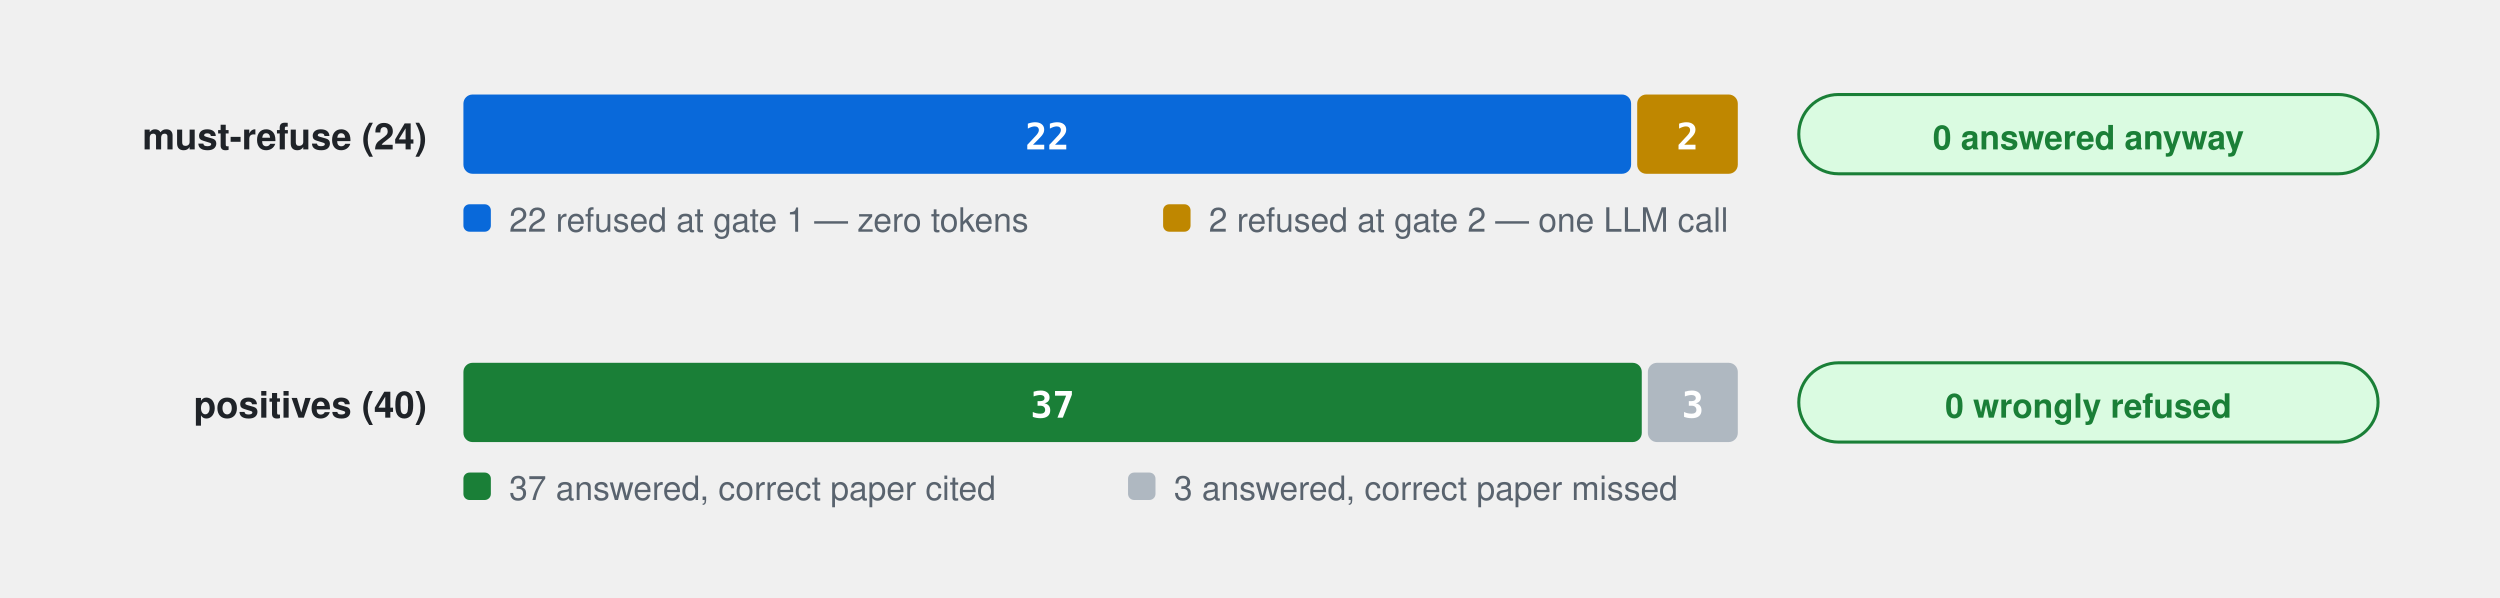
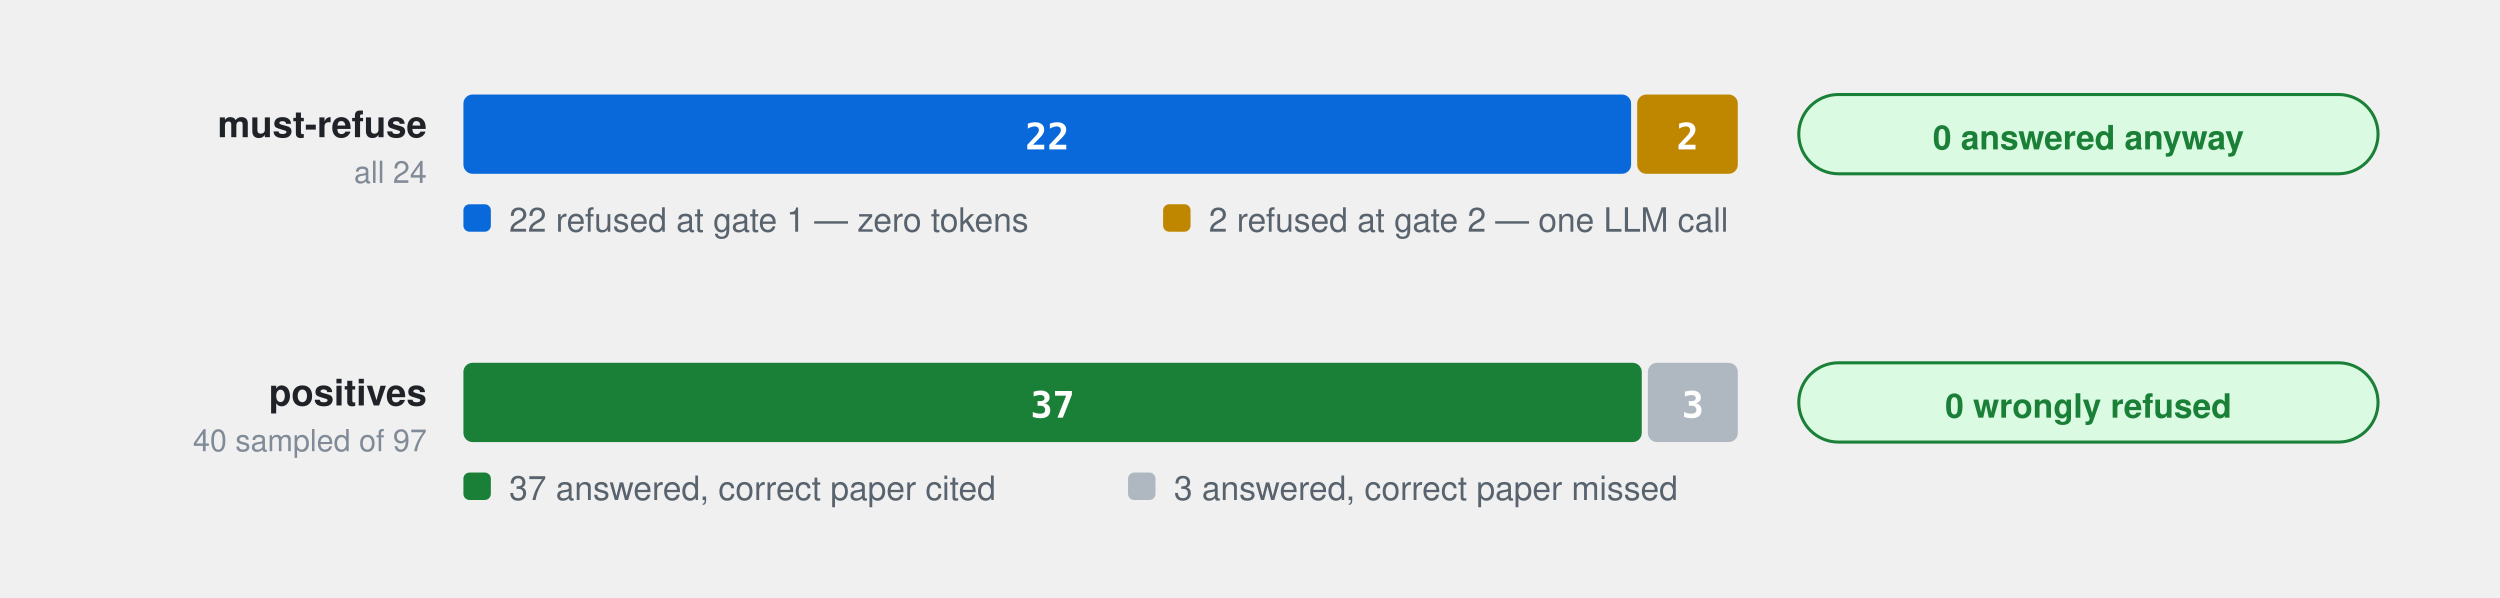
<svg xmlns="http://www.w3.org/2000/svg" width="820" height="196" viewBox="0 0 820 196" font-family="ui-sans-serif,-apple-system,BlinkMacSystemFont,'Segoe UI',Helvetica,Arial,sans-serif">
-   <text x="140" y="49" fill="#1f2328" font-size="12" font-weight="600" text-anchor="end">must-refuse  (24)</text>
+   <text x="140" y="45" fill="#1f2328" font-size="12" font-weight="600" text-anchor="end">must-refuse</text>
+   <text x="140" y="60" fill="#818b98" font-size="10" font-weight="400" text-anchor="end">all 24</text>
  <rect x="152.0" y="31.0" width="383.0" height="26" rx="3" fill="#0969da" />
  <text x="343.5" y="49" fill="#ffffff" font-size="12" font-weight="700" text-anchor="middle" font-family="ui-monospace,SFMono-Regular,Menlo,Consolas,monospace">22</text>
  <rect x="537.0" y="31.0" width="33.0" height="26" rx="3" fill="#bf8700" />
  <text x="553.5" y="49" fill="#ffffff" font-size="12" font-weight="700" text-anchor="middle" font-family="ui-monospace,SFMono-Regular,Menlo,Consolas,monospace">2</text>
  <rect x="590.0" y="31.0" width="190.0" height="26" rx="13" fill="#dafbe1" stroke="#1a7f37" stroke-width="1" />
  <text x="685" y="49" fill="#1a7f37" font-size="11" font-weight="600" text-anchor="middle">0 answered anyway</text>
  <rect x="152.0" y="67.0" width="9.0" height="9" rx="2" fill="#0969da" />
  <text x="167" y="76" fill="#59636e" font-size="11" font-weight="400" text-anchor="start">22 refused at gate 1 — zero tokens</text>
  <rect x="381.5" y="67.0" width="9.0" height="9" rx="2" fill="#bf8700" />
  <text x="396.48" y="76" fill="#59636e" font-size="11" font-weight="400" text-anchor="start">2 refused at gate 2 — one LLM call</text>
-   <text x="140" y="137" fill="#1f2328" font-size="12" font-weight="600" text-anchor="end">positives  (40)</text>
+   <text x="140" y="133" fill="#1f2328" font-size="12" font-weight="600" text-anchor="end">positives</text>
+   <text x="140" y="148" fill="#818b98" font-size="10" font-weight="400" text-anchor="end">40 sampled of 97</text>
  <rect x="152.0" y="119.0" width="386.5" height="26" rx="3" fill="#1a7f37" />
  <text x="345.25" y="137" fill="#ffffff" font-size="12" font-weight="700" text-anchor="middle" font-family="ui-monospace,SFMono-Regular,Menlo,Consolas,monospace">37</text>
  <rect x="540.5" y="119.0" width="29.5" height="26" rx="3" fill="#afb8c1" />
  <text x="555.25" y="137" fill="#ffffff" font-size="12" font-weight="700" text-anchor="middle" font-family="ui-monospace,SFMono-Regular,Menlo,Consolas,monospace">3</text>
  <rect x="590.0" y="119.0" width="190.0" height="26" rx="13" fill="#dafbe1" stroke="#1a7f37" stroke-width="1" />
  <text x="685" y="137" fill="#1a7f37" font-size="11" font-weight="600" text-anchor="middle">0 wrongly refused</text>
  <rect x="152.0" y="155.0" width="9.0" height="9" rx="2" fill="#1a7f37" />
  <text x="167" y="164" fill="#59636e" font-size="11" font-weight="400" text-anchor="start">37 answered, correct paper cited</text>
  <rect x="370.0" y="155.0" width="9.0" height="9" rx="2" fill="#afb8c1" />
  <text x="385.04" y="164" fill="#59636e" font-size="11" font-weight="400" text-anchor="start">3 answered, correct paper missed</text>
</svg>
